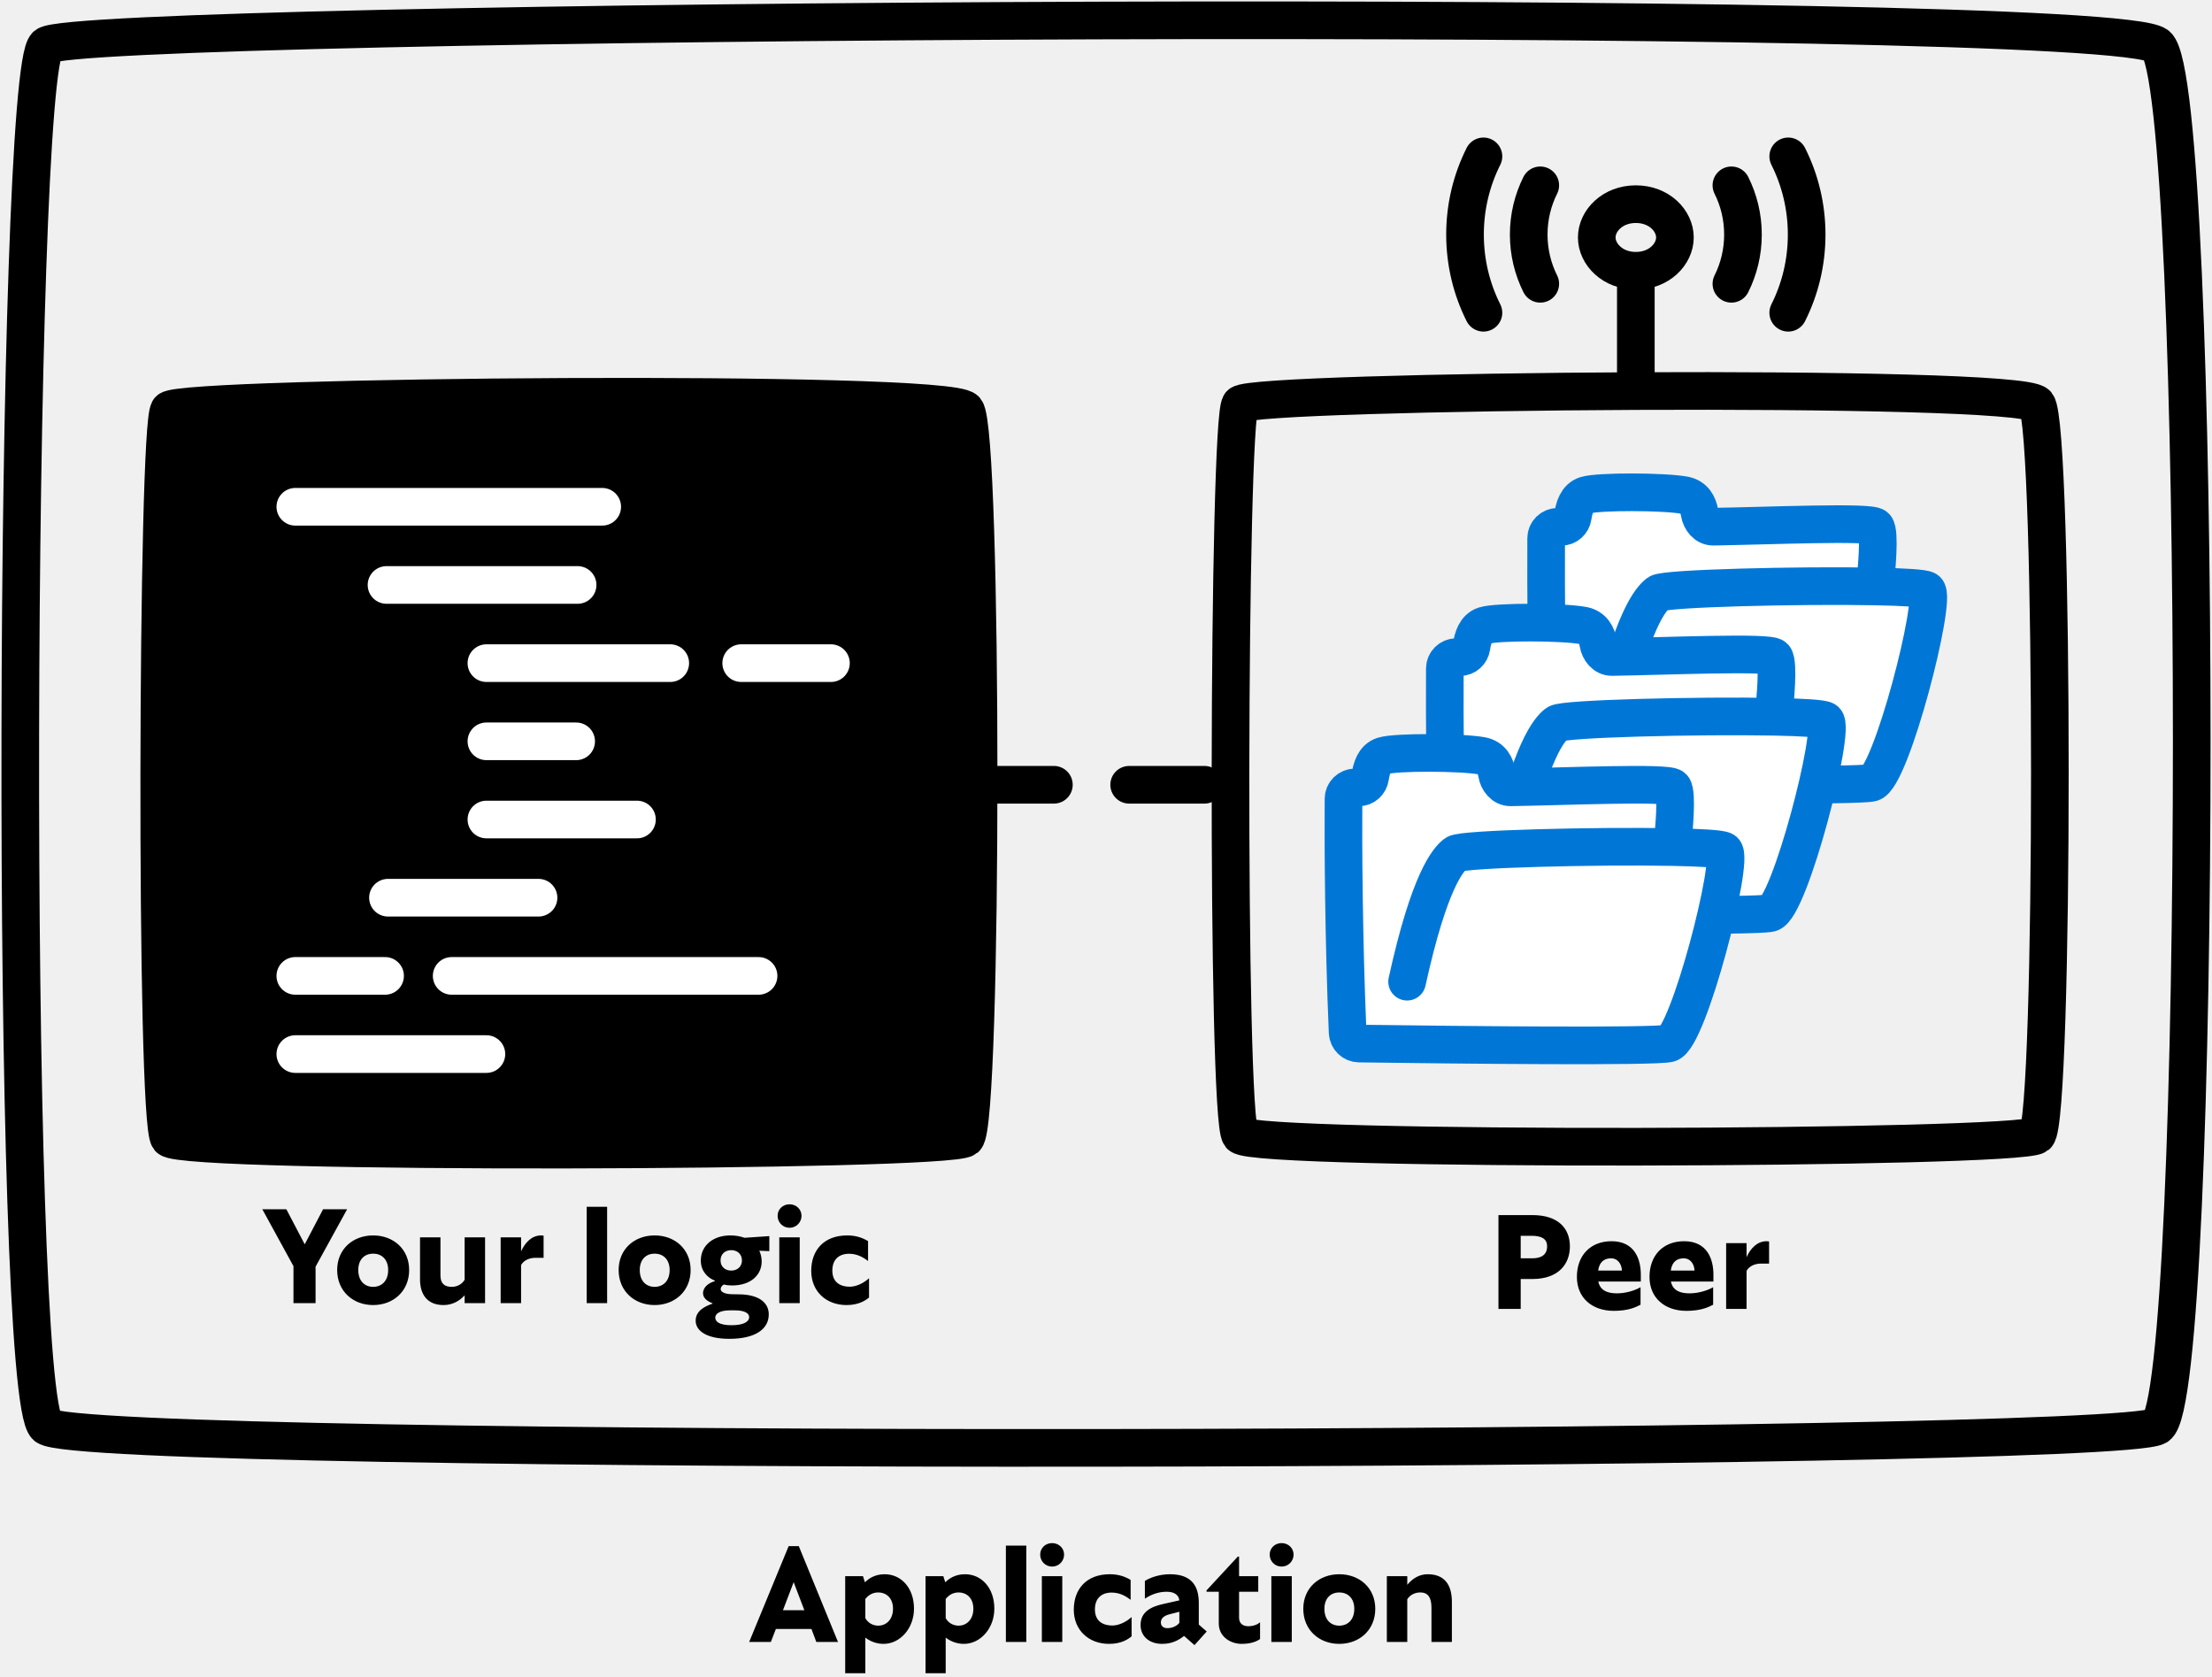
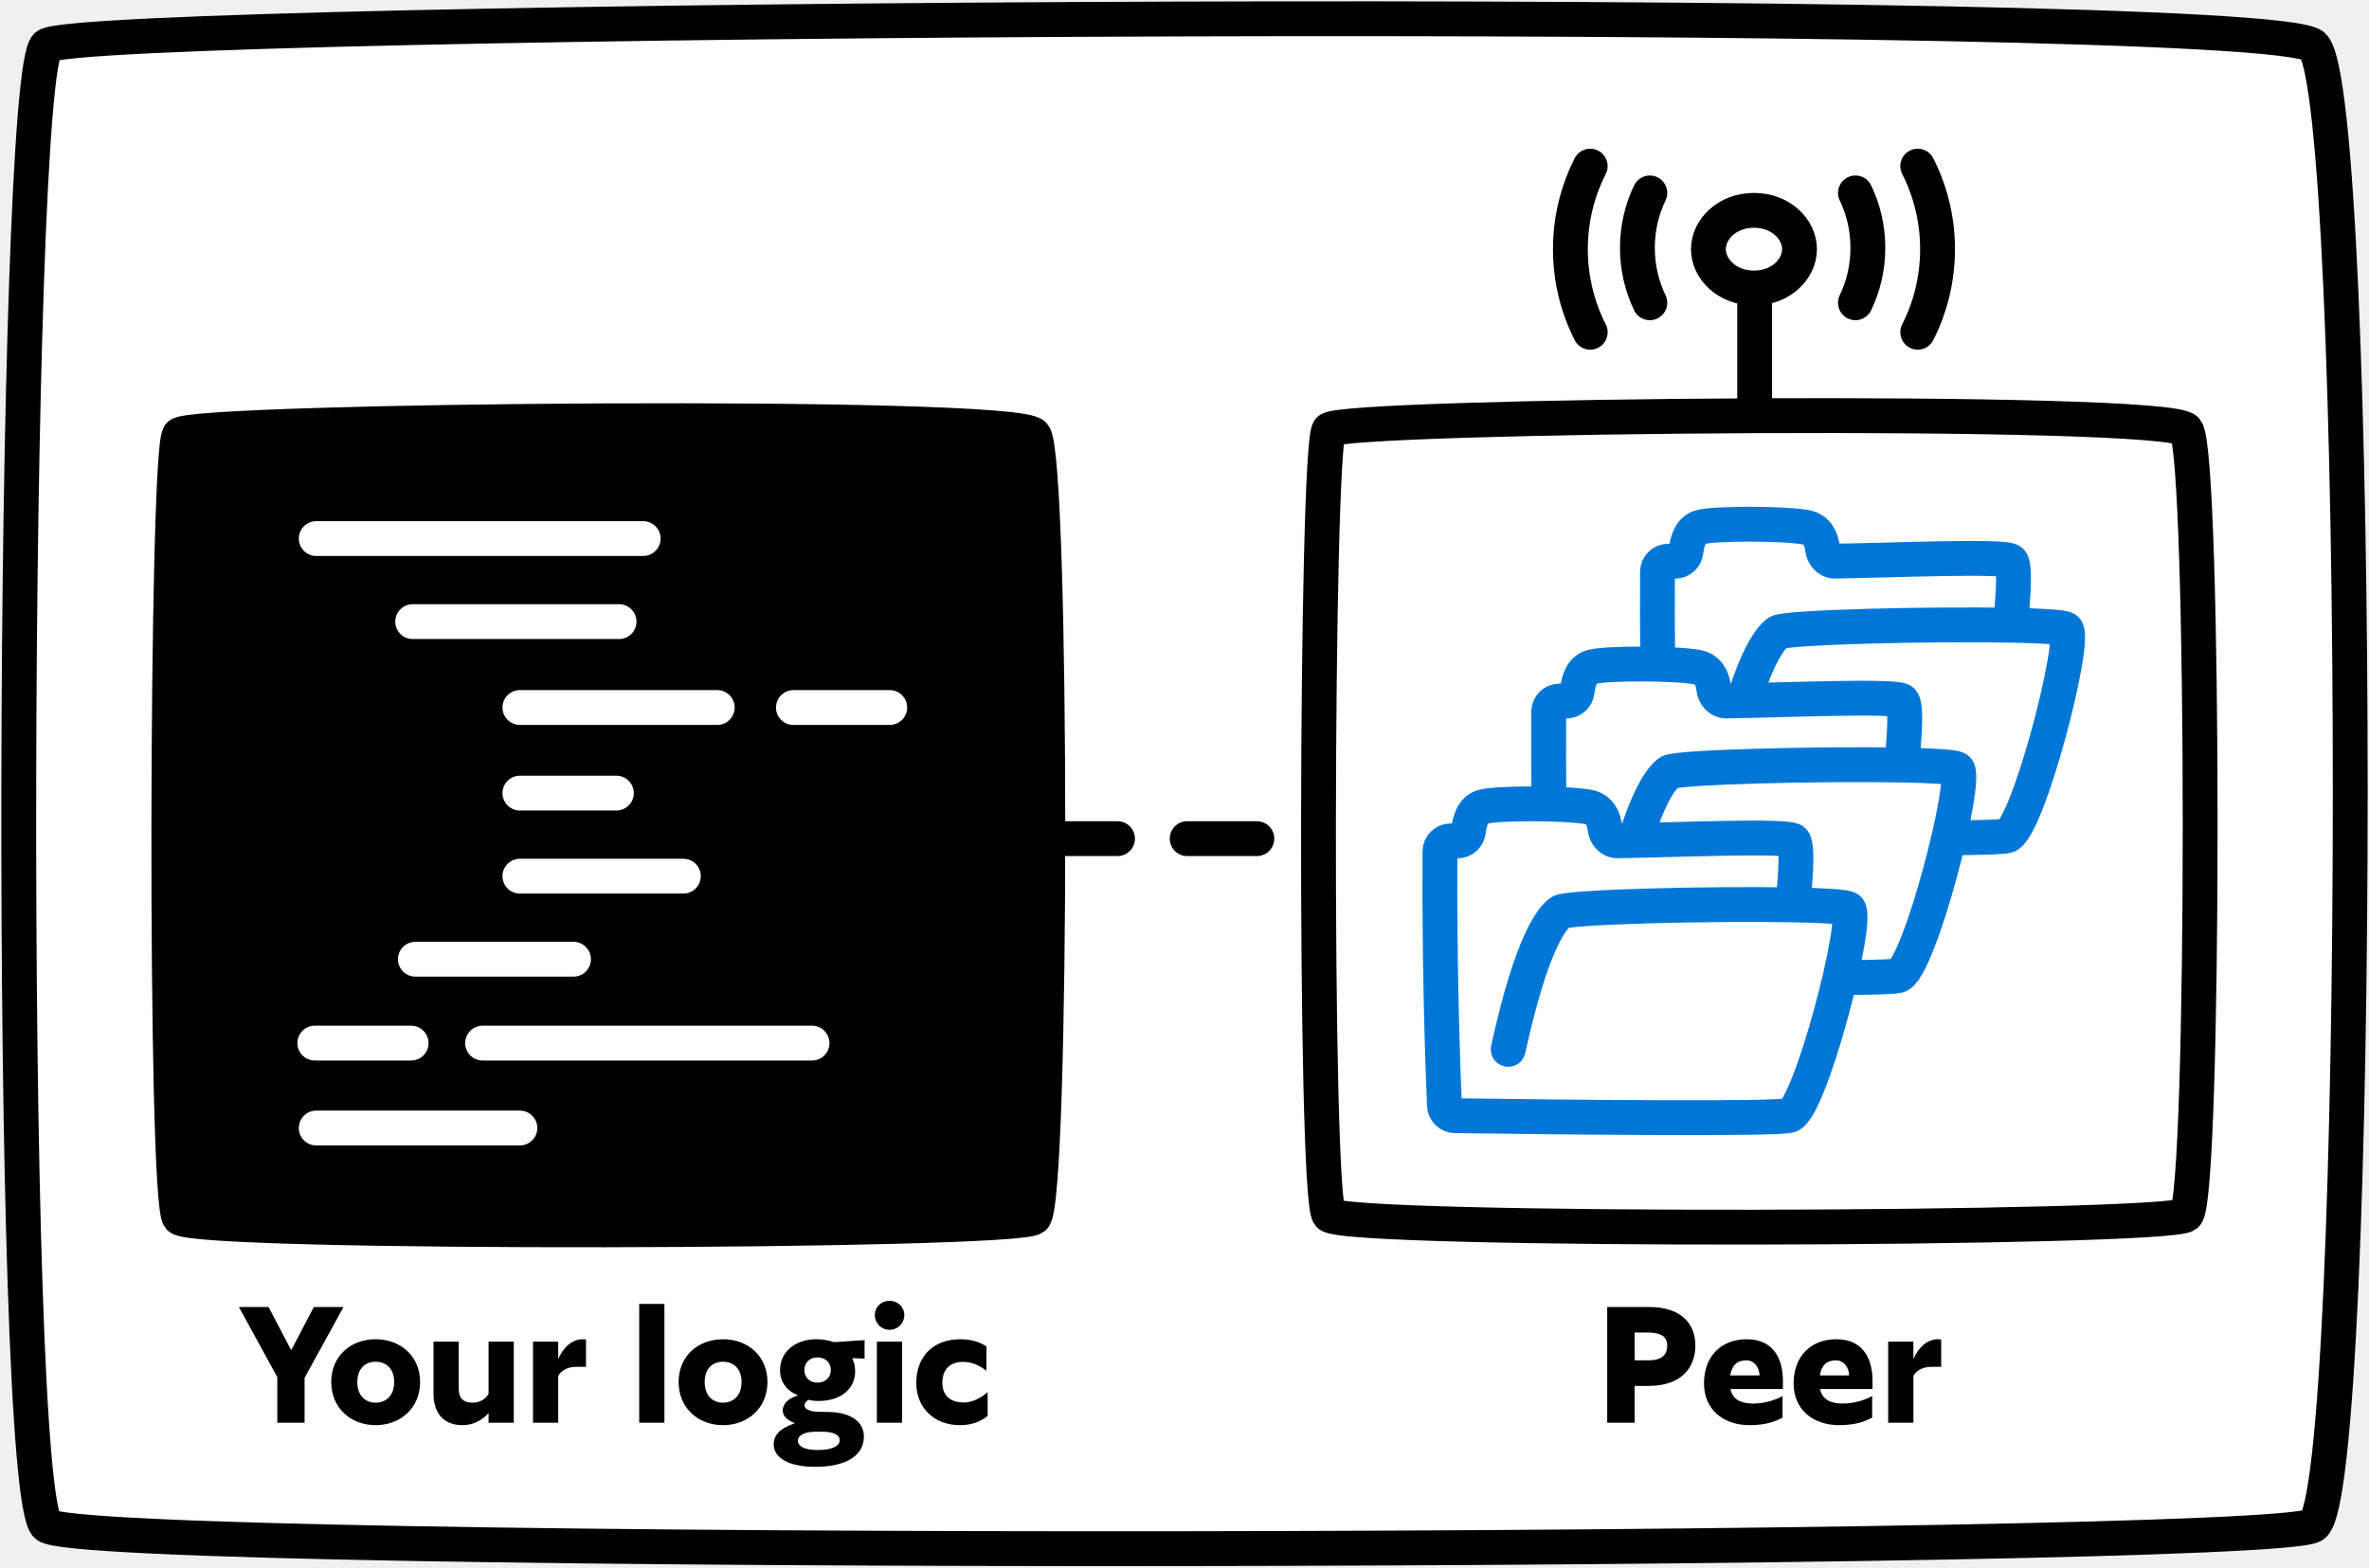
- <svg xmlns="http://www.w3.org/2000/svg" width="764" height="579" viewBox="0 0 764 579" fill="none">
-   <path d="M745.01 15.682C729.023 1.926 27.194 6.511 16.003 15.682C4.812 24.852 3.213 481.839 16.003 492.538C28.793 503.237 729.023 501.708 745.01 492.538C760.997 483.368 760.997 29.437 745.01 15.682Z" stroke="black" stroke-width="13" stroke-linecap="round" stroke-linejoin="round" />
-   <path d="M534.028 185.859C533.918 201.722 534.083 234.311 535.456 266.548C535.547 268.662 537.267 270.335 539.382 270.364C576.239 270.878 641.164 271.517 646.382 270.311C653.132 268.751 669.23 206.363 665.426 203.786C664.425 203.108 657.471 202.702 647.783 202.517V200.283C647.783 200.135 647.791 199.993 647.806 199.846C648.01 197.935 649.448 183.854 647.783 181.922C646.151 180.028 610.466 181.594 591.768 181.88C589.261 181.918 587.417 179.594 587.022 177.119C586.582 174.361 585.176 171.637 581.76 171.004C574.75 169.704 551.941 169.628 547.69 171.004C544.658 171.985 543.691 175.27 543.229 178.394C542.933 180.399 541.289 181.922 539.262 181.922H538.017C535.826 181.922 534.043 183.669 534.028 185.859Z" fill="white" />
-   <path d="M556 249C563.705 213.879 570.257 206.722 572.75 204.85C575.027 203.14 621.483 202.015 647.783 202.517M647.783 202.517C657.471 202.702 664.425 203.108 665.426 203.786C669.23 206.363 653.132 268.751 646.382 270.311C641.164 271.517 576.239 270.878 539.382 270.364C537.267 270.335 535.547 268.662 535.456 266.548C534.083 234.311 533.918 201.722 534.028 185.859C534.043 183.669 535.826 181.922 538.017 181.922H539.262C541.289 181.922 542.933 180.399 543.229 178.394C543.691 175.27 544.658 171.985 547.69 171.004C551.941 169.628 574.75 169.704 581.76 171.004C585.176 171.637 586.582 174.361 587.022 177.119C587.417 179.594 589.261 181.918 591.768 181.88C610.466 181.594 646.151 180.028 647.783 181.922C649.448 183.854 648.01 197.935 647.806 199.846C647.791 199.993 647.783 200.135 647.783 200.283V202.517Z" stroke="#0077D7" stroke-width="13" stroke-linecap="round" stroke-linejoin="round" />
-   <path d="M499.028 230.859C498.918 246.722 499.083 279.311 500.456 311.548C500.547 313.662 502.267 315.335 504.382 315.364C541.239 315.878 606.164 316.517 611.382 315.311C618.132 313.751 634.23 251.363 630.426 248.786C629.425 248.108 622.471 247.702 612.783 247.517V245.283C612.783 245.135 612.791 244.993 612.806 244.846C613.01 242.935 614.448 228.854 612.783 226.922C611.151 225.028 575.466 226.594 556.768 226.88C554.261 226.918 552.417 224.594 552.022 222.119C551.582 219.361 550.176 216.637 546.76 216.004C539.75 214.704 516.941 214.628 512.69 216.004C509.658 216.985 508.691 220.27 508.229 223.394C507.933 225.399 506.289 226.922 504.262 226.922H503.017C500.826 226.922 499.043 228.669 499.028 230.859Z" fill="white" />
-   <path d="M521 294C528.705 258.879 535.257 251.722 537.75 249.85C540.027 248.14 586.483 247.015 612.783 247.517M612.783 247.517C622.471 247.702 629.425 248.108 630.426 248.786C634.23 251.363 618.132 313.751 611.382 315.311C606.164 316.517 541.239 315.878 504.382 315.364C502.267 315.335 500.547 313.662 500.456 311.548C499.083 279.311 498.918 246.722 499.028 230.859C499.043 228.669 500.826 226.922 503.017 226.922H504.262C506.289 226.922 507.933 225.399 508.229 223.394C508.691 220.27 509.658 216.985 512.69 216.004C516.941 214.628 539.75 214.704 546.76 216.004C550.176 216.637 551.582 219.361 552.022 222.119C552.417 224.594 554.261 226.918 556.768 226.88C575.466 226.594 611.151 225.028 612.783 226.922C614.448 228.854 613.01 242.935 612.806 244.846C612.791 244.993 612.783 245.135 612.783 245.283V247.517Z" stroke="#0077D7" stroke-width="13" stroke-linecap="round" stroke-linejoin="round" />
-   <path d="M464.028 275.859C463.918 291.722 464.083 324.311 465.456 356.548C465.547 358.662 467.267 360.335 469.382 360.364C506.239 360.878 571.164 361.517 576.382 360.311C583.132 358.751 599.23 296.363 595.426 293.786C594.425 293.108 587.471 292.702 577.783 292.517V290.283C577.783 290.135 577.791 289.993 577.806 289.846C578.01 287.935 579.448 273.854 577.783 271.922C576.151 270.028 540.466 271.594 521.768 271.88C519.261 271.918 517.417 269.594 517.022 267.119C516.582 264.361 515.176 261.637 511.76 261.004C504.75 259.704 481.941 259.628 477.69 261.004C474.658 261.985 473.691 265.27 473.229 268.394C472.933 270.399 471.289 271.922 469.262 271.922H468.017C465.826 271.922 464.043 273.669 464.028 275.859Z" fill="white" />
-   <path d="M486 339C493.705 303.879 500.257 296.722 502.75 294.85C505.027 293.14 551.483 292.015 577.783 292.517M577.783 292.517C587.471 292.702 594.425 293.108 595.426 293.786C599.23 296.363 583.132 358.751 576.382 360.311C571.164 361.517 506.239 360.878 469.382 360.364C467.267 360.335 465.547 358.662 465.456 356.548C464.083 324.311 463.918 291.722 464.028 275.859C464.043 273.669 465.826 271.922 468.017 271.922H469.262C471.289 271.922 472.933 270.399 473.229 268.394C473.691 265.27 474.658 261.985 477.69 261.004C481.941 259.628 504.75 259.704 511.76 261.004C515.176 261.637 516.582 264.361 517.022 267.119C517.417 269.594 519.261 271.918 521.768 271.88C540.466 271.594 576.151 270.028 577.783 271.922C579.448 273.854 578.01 287.935 577.806 289.846C577.791 289.993 577.783 290.135 577.783 290.283V292.517Z" stroke="#0077D7" stroke-width="13" stroke-linecap="round" stroke-linejoin="round" />
-   <path d="M565 135.046C497.599 135.353 430.506 137.172 428.397 139.596C424.174 144.451 423.571 386.386 428.397 392.05C433.223 397.714 697.443 396.904 703.476 392.05C709.508 387.195 709.508 146.878 703.476 139.596C700.456 135.95 632.573 134.738 565 135.046ZM565 135.046V97" stroke="black" stroke-width="13" stroke-linecap="round" stroke-linejoin="round" />
-   <path d="M528.928 426.752C532.432 426.752 534.352 427.76 534.352 430.4C534.352 433.184 532.48 434.528 529.264 434.528H525.232V426.752H528.928ZM529.216 441.68C538.432 441.68 542.224 436.4 542.224 430.4C542.224 424.4 538.432 419.6 529.216 419.6H517.552V452H525.232V441.68H529.216ZM556.496 434.528C558.704 434.528 560.096 436.448 560.192 438.752H551.984C552.416 435.872 553.952 434.528 556.496 434.528ZM557.408 452.672C562.256 452.672 564.896 451.472 566.624 450.56V444.512C564.704 445.616 561.632 446.624 558.464 446.624C555.344 446.624 552.704 445.76 552.032 442.544H566.72V440.144C566.72 434.912 564.656 428.624 556.592 428.624C549.392 428.624 544.64 433.472 544.64 440.96C544.64 448.208 549.92 452.672 557.408 452.672ZM581.574 434.528C583.782 434.528 585.174 436.448 585.27 438.752H577.062C577.494 435.872 579.03 434.528 581.574 434.528ZM582.486 452.672C587.334 452.672 589.974 451.472 591.702 450.56V444.512C589.782 445.616 586.71 446.624 583.542 446.624C580.422 446.624 577.782 445.76 577.11 442.544H591.798V440.144C591.798 434.912 589.734 428.624 581.67 428.624C574.47 428.624 569.718 433.472 569.718 440.96C569.718 448.208 574.998 452.672 582.486 452.672ZM611.02 428.72C610.876 428.672 610.444 428.624 610.156 428.624C606.844 428.624 604.54 431.216 603.244 434.144V429.296H596.188V452H603.244V438.848C604.204 437.168 606.172 436.352 608.236 436.352H611.02V428.72Z" fill="black" />
-   <path d="M578.5 82C578.5 87.724 573.117 93.5 565 93.5C556.883 93.5 551.5 87.724 551.5 82C551.5 76.276 556.883 70.5 565 70.5C573.117 70.5 578.5 76.276 578.5 82Z" stroke="black" stroke-width="13" />
-   <path d="M531.994 64C529.44 69.105 528 74.882 528 81C528 87.118 529.44 92.895 531.994 98M598.006 98C600.56 92.895 602 87.118 602 81C602 74.882 600.56 69.105 598.006 64" stroke="black" stroke-width="13" stroke-linecap="round" />
-   <path d="M512.368 54C508.296 62.108 506 71.283 506 81C506 90.717 508.296 99.892 512.368 108M617.632 108C621.704 99.892 624 90.717 624 81C624 71.283 621.704 62.108 617.632 54" stroke="black" stroke-width="13" stroke-linecap="round" />
-   <path d="M289.432 567L275.896 533.928H272.392L258.76 567H266.248L267.976 562.536H280.264L281.944 567H289.432ZM277.816 556.056H270.424L274.12 546.36L277.816 556.056ZM303.394 561.384C301.426 561.384 299.794 560.424 298.882 558.792V552.168C300.034 550.728 301.474 549.912 303.394 549.912C305.842 549.912 308.434 551.592 308.434 555.528C308.434 559.512 305.842 561.384 303.394 561.384ZM305.17 567.672C310.882 567.672 315.682 562.296 315.682 555.528C315.682 548.28 311.218 543.624 305.554 543.624C302.242 543.624 300.082 545.064 298.738 546.408L298.066 544.296H291.922V577.8H298.882V565.512C300.754 566.952 302.962 567.672 305.17 567.672ZM331.144 561.384C329.176 561.384 327.544 560.424 326.632 558.792V552.168C327.784 550.728 329.224 549.912 331.144 549.912C333.592 549.912 336.184 551.592 336.184 555.528C336.184 559.512 333.592 561.384 331.144 561.384ZM332.92 567.672C338.632 567.672 343.432 562.296 343.432 555.528C343.432 548.28 338.968 543.624 333.304 543.624C329.992 543.624 327.832 545.064 326.488 546.408L325.816 544.296H319.672V577.8H326.632V565.512C328.504 566.952 330.712 567.672 332.92 567.672ZM347.422 533.736V567H354.478V533.736H347.422ZM359.844 544.296V567H366.9V544.296H359.844ZM363.396 532.872C361.044 532.872 359.268 534.6 359.268 536.856C359.268 539.112 361.044 540.984 363.396 540.984C365.7 540.984 367.524 539.112 367.524 536.856C367.524 534.6 365.7 532.872 363.396 532.872ZM383.066 567.672C387.29 567.672 389.594 566.088 390.842 565.08V558.408C389.162 559.944 386.618 561.336 384.17 561.336C381.386 561.336 378.17 560.184 378.17 555.768C378.17 551.928 380.474 549.96 383.93 549.96C386.234 549.96 388.25 550.728 390.506 552.456V545.592C388.538 544.392 386.234 543.624 383.306 543.624C375.242 543.624 370.874 548.76 370.874 555.864C370.874 562.92 376.01 567.672 383.066 567.672ZM412.563 568.104L416.787 563.4L414.051 561V553.512C414.051 547.752 411.603 543.624 404.115 543.624C400.419 543.624 397.299 544.776 395.427 545.928V552.072C397.587 550.632 400.083 549.672 402.963 549.672C405.891 549.672 407.139 551.016 407.331 552.648L401.571 553.944C397.731 554.808 393.939 556.536 393.939 561.144C393.939 565.128 397.011 567.672 401.427 567.672C404.547 567.672 406.899 566.568 408.963 564.936L412.563 568.104ZM400.947 560.28C400.947 558.84 402.051 557.928 403.971 557.448L407.331 556.584V560.424C406.563 561.384 405.075 562.248 403.203 562.248C401.907 562.248 400.947 561.576 400.947 560.28ZM428.873 567.672C431.993 567.672 434.057 566.856 435.209 565.992V560.232C434.297 561 432.905 561.576 431.129 561.576C429.689 561.576 427.961 560.952 427.961 558.648V549.672H434.585V544.296H427.961V537.528H427.529L416.729 549.192V549.672H420.953V560.616C420.953 565.32 425.129 567.672 428.873 567.672ZM439.11 544.296V567H446.166V544.296H439.11ZM442.662 532.872C440.31 532.872 438.534 534.6 438.534 536.856C438.534 539.112 440.31 540.984 442.662 540.984C444.966 540.984 446.79 539.112 446.79 536.856C446.79 534.6 444.966 532.872 442.662 532.872ZM462.572 567.672C469.532 567.672 475.004 562.872 475.004 555.576C475.004 548.328 469.532 543.624 462.572 543.624C455.612 543.624 450.14 548.328 450.14 555.576C450.14 562.872 455.612 567.672 462.572 567.672ZM457.436 555.576C457.436 551.784 459.74 549.912 462.572 549.912C465.404 549.912 467.756 551.784 467.756 555.576C467.756 559.464 465.404 561.384 462.572 561.384C459.74 561.384 457.436 559.464 457.436 555.576ZM494.409 555.144V567H501.465V553.176C501.465 547.032 498.729 543.624 493.113 543.624C490.233 543.624 487.881 545.064 486.057 547.272V544.296H479.001V567H486.057V552.264C487.017 550.728 488.745 549.912 490.569 549.912C493.209 549.912 494.409 551.688 494.409 555.144Z" fill="black" />
-   <path d="M333.476 141.579C327.443 134.324 62.62 136.742 58.397 141.579C54.174 146.415 53.571 387.422 58.397 393.065C63.223 398.707 327.443 397.901 333.476 393.065C339.508 388.228 339.508 148.833 333.476 141.579Z" fill="black" stroke="black" stroke-width="13" stroke-linecap="round" stroke-linejoin="round" />
-   <path d="M119.888 417.6H111.584L105.248 429.696L98.912 417.6H90.608L101.36 437.232V450H108.992V437.424L119.888 417.6ZM128.884 450.672C135.844 450.672 141.316 445.872 141.316 438.576C141.316 431.328 135.844 426.624 128.884 426.624C121.924 426.624 116.452 431.328 116.452 438.576C116.452 445.872 121.924 450.672 128.884 450.672ZM123.748 438.576C123.748 434.784 126.052 432.912 128.884 432.912C131.716 432.912 134.068 434.784 134.068 438.576C134.068 442.464 131.716 444.384 128.884 444.384C126.052 444.384 123.748 442.464 123.748 438.576ZM167.537 450V427.296H160.481V441.936C159.521 443.568 157.793 444.384 156.017 444.384C153.377 444.384 152.129 443.088 152.129 440.448V427.296H145.073V441.84C145.073 447.024 147.617 450.672 153.185 450.672C156.305 450.672 158.705 449.232 160.481 447.312V450H167.537ZM187.754 426.72C187.61 426.672 187.178 426.624 186.89 426.624C183.578 426.624 181.274 429.216 179.978 432.144V427.296H172.922V450H179.978V436.848C180.938 435.168 182.906 434.352 184.97 434.352H187.754V426.72ZM202.641 416.736V450H209.697V416.736H202.641ZM226.103 450.672C233.063 450.672 238.535 445.872 238.535 438.576C238.535 431.328 233.063 426.624 226.103 426.624C219.143 426.624 213.671 431.328 213.671 438.576C213.671 445.872 219.143 450.672 226.103 450.672ZM220.967 438.576C220.967 434.784 223.271 432.912 226.103 432.912C228.935 432.912 231.287 434.784 231.287 438.576C231.287 442.464 228.935 444.384 226.103 444.384C223.271 444.384 220.967 442.464 220.967 438.576ZM252.564 438.768C250.5 438.768 248.868 437.472 248.868 435.264C248.868 433.008 250.5 431.712 252.564 431.712C254.58 431.712 256.26 433.008 256.26 435.264C256.26 437.472 254.58 438.768 252.564 438.768ZM252.66 457.632C248.532 457.632 247.044 456.432 247.044 454.992C247.044 453.696 248.58 452.496 252.132 452.496H253.764C257.412 452.496 258.756 453.6 258.756 454.848C258.756 456.384 256.884 457.632 252.66 457.632ZM242.052 435.312C242.052 439.056 244.548 441.36 246.9 442.224V442.416C244.884 442.992 242.82 444.384 242.82 446.592C242.82 448.224 244.26 449.376 246.084 450.048V450.192C243.876 450.96 240.276 452.448 240.276 456.048C240.276 459.696 244.26 462.336 251.892 462.336C260.868 462.336 265.524 458.976 265.524 453.888C265.524 449.904 262.212 447.12 255.588 446.976L252.756 446.928C250.404 446.88 248.916 446.16 248.916 445.2C248.916 444.576 249.252 444 250.02 443.568C250.884 443.808 251.844 443.904 252.804 443.904C259.428 443.904 263.076 440.208 263.076 435.6C263.076 434.304 262.788 433.056 262.26 431.904L265.716 432.048V426.864L257.124 427.44C255.684 426.912 254.052 426.624 252.228 426.624C246.42 426.624 242.052 430.032 242.052 435.312ZM269.157 427.296V450H276.213V427.296H269.157ZM272.709 415.872C270.357 415.872 268.581 417.6 268.581 419.856C268.581 422.112 270.357 423.984 272.709 423.984C275.013 423.984 276.837 422.112 276.837 419.856C276.837 417.6 275.013 415.872 272.709 415.872ZM292.379 450.672C296.603 450.672 298.907 449.088 300.155 448.08V441.408C298.475 442.944 295.931 444.336 293.483 444.336C290.699 444.336 287.483 443.184 287.483 438.768C287.483 434.928 289.787 432.96 293.243 432.96C295.547 432.96 297.563 433.728 299.819 435.456V428.592C297.851 427.392 295.547 426.624 292.619 426.624C284.555 426.624 280.187 431.76 280.187 438.864C280.187 445.92 285.323 450.672 292.379 450.672Z" fill="black" />
-   <path d="M102 175C132.667 175 196.8 175 208 175" stroke="white" stroke-width="13" stroke-linecap="round" stroke-linejoin="round" />
-   <path d="M133.5 202H199.5" stroke="white" stroke-width="13" stroke-linecap="round" stroke-linejoin="round" />
-   <path d="M102 364H168" stroke="white" stroke-width="13" stroke-linecap="round" stroke-linejoin="round" />
-   <path d="M168 229H231.5" stroke="white" stroke-width="13" stroke-linecap="round" stroke-linejoin="round" />
-   <path d="M256 229H287" stroke="white" stroke-width="13" stroke-linecap="round" stroke-linejoin="round" />
-   <path d="M156 337C186.667 337 250.8 337 262 337" stroke="white" stroke-width="13" stroke-linecap="round" stroke-linejoin="round" />
-   <path d="M102 337H133" stroke="white" stroke-width="13" stroke-linecap="round" stroke-linejoin="round" />
-   <path d="M168 256H199" stroke="white" stroke-width="13" stroke-linecap="round" stroke-linejoin="round" />
-   <path d="M168 283H220" stroke="white" stroke-width="13" stroke-linecap="round" stroke-linejoin="round" />
-   <path d="M134 310H186" stroke="white" stroke-width="13" stroke-linecap="round" stroke-linejoin="round" />
-   <path d="M338 271H425" stroke="black" stroke-width="13" stroke-linecap="round" stroke-linejoin="round" stroke-dasharray="26 26" />
+ <svg xmlns="http://www.w3.org/2000/svg" height="123" viewBox="0 0 884 585" fill="none">
+   <path d="M863.091 17.055C844.547 1.123 30.425 6.434 17.443 17.055C4.462 27.676 2.607 556.966 17.443 569.357C32.279 581.749 844.546 579.979 863.091 569.357C881.636 558.736 881.636 32.987 863.091 17.055Z" fill="white" stroke="black" stroke-width="13" stroke-linecap="round" stroke-linejoin="round" />
+   <path d="M618.503 213.395C618.365 231.645 618.545 270.19 620.181 308.203C620.272 310.317 621.992 311.99 624.107 312.019C666.742 312.616 742.72 313.371 748.8 311.966C756.628 310.157 775.298 237.803 770.886 234.814C769.724 234.027 761.661 233.557 750.425 233.343V230.716C750.425 230.568 750.433 230.423 750.448 230.276C750.672 228.182 752.365 211.709 750.425 209.458C748.509 207.235 706.143 209.122 684.686 209.42C682.179 209.455 680.324 207.144 680.059 204.651C679.692 201.208 678.133 197.589 673.855 196.795C665.725 195.288 639.272 195.2 634.342 196.795C630.643 197.993 629.595 202.146 629.09 205.928C628.822 207.937 627.163 209.458 625.136 209.458H622.493C620.302 209.458 618.519 211.205 618.503 213.395Z" fill="white" />
+   <path d="M643.98 287.251C652.916 246.519 660.515 238.219 663.405 236.048C666.046 234.066 719.924 232.761 750.425 233.343M750.425 233.343C761.661 233.557 769.724 234.027 770.886 234.814C775.298 237.803 756.628 310.157 748.8 311.966C742.72 313.371 666.742 312.616 624.107 312.019C621.992 311.99 620.272 310.317 620.181 308.203C618.545 270.19 618.365 231.645 618.503 213.395C618.519 211.205 620.302 209.458 622.493 209.458H625.136C627.163 209.458 628.822 207.937 629.09 205.928C629.595 202.146 630.643 197.993 634.342 196.795C639.272 195.2 665.725 195.288 673.855 196.795C678.133 197.589 679.692 201.208 680.059 204.651C680.324 207.144 682.179 209.455 684.686 209.42C706.143 209.122 748.509 207.235 750.425 209.458C752.365 211.709 750.672 228.182 750.448 230.276C750.433 230.423 750.425 230.568 750.425 230.716V233.343Z" stroke="#0077D7" stroke-width="13" stroke-linecap="round" stroke-linejoin="round" />
+   <path d="M577.912 265.584C577.775 283.833 577.954 322.378 579.59 360.392C579.681 362.505 581.401 364.178 583.517 364.208C626.151 364.805 702.129 365.559 708.209 364.154C716.038 362.345 734.707 289.992 730.295 287.003C729.134 286.216 721.07 285.746 709.834 285.531V282.904C709.834 282.757 709.842 282.611 709.857 282.464C710.081 280.37 711.774 263.897 709.834 261.646C707.918 259.424 665.552 261.31 644.095 261.608C641.588 261.643 639.733 259.332 639.468 256.839C639.102 253.397 637.542 249.777 633.264 248.984C625.134 247.476 598.682 247.388 593.752 248.984C590.053 250.181 589.004 254.334 588.499 258.117C588.231 260.125 586.572 261.646 584.546 261.646H581.902C579.712 261.646 577.929 263.393 577.912 265.584Z" fill="white" />
+   <path d="M603.389 339.439C612.325 298.708 619.924 290.408 622.815 288.237C625.455 286.254 679.333 284.949 709.834 285.531M709.834 285.531C721.07 285.746 729.134 286.216 730.295 287.003C734.707 289.992 716.038 362.345 708.209 364.154C702.129 365.559 626.151 364.805 583.517 364.208C581.401 364.178 579.681 362.505 579.59 360.392C577.954 322.378 577.775 283.833 577.912 265.584C577.929 263.393 579.712 261.646 581.902 261.646H584.546C586.572 261.646 588.231 260.125 588.499 258.117C589.004 254.334 590.053 250.181 593.752 248.984C598.682 247.388 625.134 247.476 633.264 248.984C637.542 249.777 639.102 253.397 639.468 256.839C639.733 259.332 641.588 261.643 644.095 261.608C665.552 261.31 707.918 259.424 709.834 261.646C711.774 263.897 710.081 280.37 709.857 282.464C709.842 282.611 709.834 282.757 709.834 282.904V285.531Z" stroke="#0077D7" stroke-width="13" stroke-linecap="round" stroke-linejoin="round" />
+   <path d="M537.321 317.772C537.184 336.022 537.364 374.566 538.999 412.58C539.09 414.694 540.81 416.367 542.926 416.396C585.561 416.993 661.538 417.748 667.618 416.343C675.447 414.534 694.116 342.18 689.704 339.191C688.543 338.404 680.479 337.934 669.243 337.719V335.093C669.243 334.945 669.251 334.799 669.267 334.652C669.491 332.559 671.183 316.086 669.243 313.835C667.327 311.612 624.961 313.499 603.504 313.797C600.998 313.831 599.143 311.52 598.877 309.028C598.511 305.585 596.951 301.965 592.673 301.172C584.543 299.664 558.091 299.576 553.161 301.172C549.462 302.369 548.413 306.523 547.909 310.305C547.64 312.314 545.981 313.835 543.955 313.835H541.311C539.121 313.835 537.338 315.582 537.321 317.772Z" fill="white" />
+   <path d="M562.798 391.627C571.734 350.896 579.333 342.596 582.224 340.425C584.864 338.442 638.742 337.138 669.243 337.719M669.243 337.719C680.479 337.934 688.543 338.404 689.704 339.191C694.116 342.18 675.447 414.534 667.618 416.343C661.538 417.748 585.561 416.993 542.926 416.396C540.81 416.367 539.09 414.694 538.999 412.58C537.364 374.566 537.184 336.022 537.321 317.772C537.338 315.582 539.121 313.835 541.311 313.835H543.955C545.981 313.835 547.64 312.314 547.909 310.305C548.413 306.523 549.462 302.369 553.161 301.172C558.091 299.576 584.543 299.664 592.673 301.172C596.951 301.965 598.511 305.585 598.877 309.028C599.143 311.52 600.998 313.831 603.504 313.797C624.961 313.499 667.327 311.612 669.243 313.835C671.183 316.086 669.491 332.559 669.267 334.652C669.251 334.799 669.243 334.945 669.243 335.093V337.719Z" stroke="#0077D7" stroke-width="13" stroke-linecap="round" stroke-linejoin="round" />
+   <path d="M654.756 155.153C576.399 155.51 498.401 157.621 495.949 160.434C491.04 166.069 490.339 446.842 495.949 453.415C501.56 459.989 808.727 459.05 815.74 453.415C822.753 447.781 822.753 168.886 815.74 160.434C812.229 156.203 733.313 154.796 654.756 155.153ZM654.756 155.153V111" stroke="black" stroke-width="13" stroke-linecap="round" stroke-linejoin="round" />
+   <path d="M614.904 497.336C619.576 497.336 622.136 498.68 622.136 502.2C622.136 505.912 619.64 507.704 615.352 507.704H609.976V497.336H614.904ZM615.288 517.24C627.576 517.24 632.632 510.2 632.632 502.2C632.632 494.2 627.576 487.8 615.288 487.8H599.736V531H609.976V517.24H615.288ZM651.661 507.704C654.605 507.704 656.461 510.264 656.589 513.336H645.645C646.221 509.496 648.269 507.704 651.661 507.704ZM652.877 531.896C659.341 531.896 662.861 530.296 665.165 529.08V521.016C662.605 522.488 658.509 523.832 654.285 523.832C650.125 523.832 646.605 522.68 645.709 518.392H665.293V515.192C665.293 508.216 662.541 499.832 651.789 499.832C642.189 499.832 635.853 506.296 635.853 516.28C635.853 525.944 642.893 531.896 652.877 531.896ZM685.099 507.704C688.043 507.704 689.899 510.264 690.027 513.336H679.083C679.659 509.496 681.707 507.704 685.099 507.704ZM686.315 531.896C692.779 531.896 696.299 530.296 698.603 529.08V521.016C696.043 522.488 691.947 523.832 687.723 523.832C683.562 523.832 680.043 522.68 679.147 518.392H698.731V515.192C698.731 508.216 695.979 499.832 685.227 499.832C675.627 499.832 669.291 506.296 669.291 516.28C669.291 525.944 676.331 531.896 686.315 531.896ZM724.36 499.96C724.168 499.896 723.592 499.832 723.208 499.832C718.792 499.832 715.72 503.288 713.992 507.192V500.728H704.584V531H713.992V513.464C715.272 511.224 717.896 510.136 720.648 510.136H724.36V499.96Z" fill="black" />
+   <path d="M671.5 93C671.5 100.34 664.596 107.5 654.5 107.5C644.404 107.5 637.5 100.34 637.5 93C637.5 85.66 644.404 78.5 654.5 78.5C664.596 78.5 671.5 85.66 671.5 93Z" stroke="black" stroke-width="13" />
+   <path d="M615.641 72C612.673 78.156 611 85.122 611 92.5C611 99.878 612.673 106.844 615.641 113M692.359 113C695.327 106.844 697 99.878 697 92.5C697 85.122 695.327 78.156 692.359 72" stroke="black" stroke-width="13" stroke-linecap="round" />
+   <path d="M593.394 62C588.665 71.309 586 81.843 586 93C586 104.157 588.665 114.691 593.394 124M715.606 124C720.335 114.691 723 104.157 723 93C723 81.843 720.335 71.309 715.606 62" stroke="black" stroke-width="13" stroke-linecap="round" />
+   <path d="M385.756 162.318C378.765 153.892 71.831 156.701 66.937 162.318C62.043 167.936 61.344 447.875 66.937 454.429C72.531 460.983 378.765 460.047 385.756 454.429C392.748 448.812 392.748 170.744 385.756 162.318Z" fill="black" stroke="black" stroke-width="13" stroke-linecap="round" stroke-linejoin="round" />
+   <path d="M128.184 487.8H117.112L108.664 503.928L100.216 487.8H89.144L103.48 513.976V531H113.656V514.232L128.184 487.8ZM140.179 531.896C149.459 531.896 156.755 525.496 156.755 515.768C156.755 506.104 149.459 499.832 140.179 499.832C130.899 499.832 123.603 506.104 123.603 515.768C123.603 525.496 130.899 531.896 140.179 531.896ZM133.331 515.768C133.331 510.712 136.403 508.216 140.179 508.216C143.955 508.216 147.091 510.712 147.091 515.768C147.091 520.952 143.955 523.512 140.179 523.512C136.403 523.512 133.331 520.952 133.331 515.768ZM191.716 531V500.728H182.308V520.248C181.028 522.424 178.724 523.512 176.356 523.512C172.836 523.512 171.172 521.784 171.172 518.264V500.728H161.764V520.12C161.764 527.032 165.156 531.896 172.58 531.896C176.74 531.896 179.94 529.976 182.308 527.416V531H191.716ZM218.673 499.96C218.481 499.896 217.905 499.832 217.521 499.832C213.105 499.832 210.033 503.288 208.305 507.192V500.728H198.897V531H208.305V513.464C209.585 511.224 212.208 510.136 214.961 510.136H218.673V499.96ZM238.522 486.648V531H247.93V486.648H238.522ZM269.804 531.896C279.084 531.896 286.38 525.496 286.38 515.768C286.38 506.104 279.084 499.832 269.804 499.832C260.524 499.832 253.228 506.104 253.228 515.768C253.228 525.496 260.524 531.896 269.804 531.896ZM262.956 515.768C262.956 510.712 266.028 508.216 269.804 508.216C273.58 508.216 276.716 510.712 276.716 515.768C276.716 520.952 273.58 523.512 269.804 523.512C266.028 523.512 262.956 520.952 262.956 515.768ZM305.085 516.024C302.333 516.024 300.157 514.296 300.157 511.352C300.157 508.344 302.333 506.616 305.085 506.616C307.773 506.616 310.013 508.344 310.013 511.352C310.013 514.296 307.773 516.024 305.085 516.024ZM305.213 541.176C299.709 541.176 297.725 539.576 297.725 537.656C297.725 535.928 299.773 534.328 304.509 534.328H306.685C311.549 534.328 313.341 535.8 313.341 537.464C313.341 539.512 310.845 541.176 305.213 541.176ZM291.069 511.416C291.069 516.408 294.397 519.48 297.533 520.632V520.888C294.845 521.656 292.093 523.512 292.093 526.456C292.093 528.632 294.013 530.168 296.445 531.064V531.256C293.501 532.28 288.701 534.264 288.701 539.064C288.701 543.928 294.013 547.448 304.189 547.448C316.157 547.448 322.365 542.968 322.365 536.184C322.365 530.872 317.949 527.16 309.117 526.968L305.341 526.904C302.205 526.84 300.221 525.88 300.221 524.6C300.221 523.768 300.669 523 301.693 522.424C302.845 522.744 304.125 522.872 305.405 522.872C314.237 522.872 319.101 517.944 319.101 511.8C319.101 510.072 318.717 508.408 318.013 506.872L322.621 507.064V500.152L311.165 500.92C309.245 500.216 307.069 499.832 304.637 499.832C296.893 499.832 291.069 504.376 291.069 511.416ZM327.209 500.728V531H336.617V500.728H327.209ZM331.945 485.496C328.809 485.496 326.441 487.8 326.441 490.808C326.441 493.816 328.809 496.312 331.945 496.312C335.017 496.312 337.449 493.816 337.449 490.808C337.449 487.8 335.017 485.496 331.945 485.496ZM358.172 531.896C363.804 531.896 366.876 529.784 368.54 528.44V519.544C366.3 521.592 362.908 523.448 359.644 523.448C355.932 523.448 351.644 521.912 351.644 516.024C351.644 510.904 354.716 508.28 359.324 508.28C362.396 508.28 365.084 509.304 368.092 511.608V502.456C365.468 500.856 362.396 499.832 358.492 499.832C347.74 499.832 341.916 506.68 341.916 516.152C341.916 525.56 348.764 531.896 358.172 531.896Z" fill="black" />
+   <path d="M118 201C153.296 201 227.109 201 240 201" stroke="white" stroke-width="13" stroke-linecap="round" stroke-linejoin="round" />
+   <path d="M154 232H231" stroke="white" stroke-width="13" stroke-linecap="round" stroke-linejoin="round" />
+   <path d="M118 421H194" stroke="white" stroke-width="13" stroke-linecap="round" stroke-linejoin="round" />
+   <path d="M194.001 264.056H267.645" stroke="white" stroke-width="13" stroke-linecap="round" stroke-linejoin="round" />
+   <path d="M296.059 264.056H332.011" stroke="white" stroke-width="13" stroke-linecap="round" stroke-linejoin="round" />
+   <path d="M180.084 389.308C215.65 389.308 290.028 389.308 303.017 389.308" stroke="white" stroke-width="13" stroke-linecap="round" stroke-linejoin="round" />
+   <path d="M117.459 389.308H153.411" stroke="white" stroke-width="13" stroke-linecap="round" stroke-linejoin="round" />
+   <path d="M194 296H230" stroke="white" stroke-width="13" stroke-linecap="round" stroke-linejoin="round" />
+   <path d="M194 327H255" stroke="white" stroke-width="13" stroke-linecap="round" stroke-linejoin="round" />
+   <path d="M155 358H214" stroke="white" stroke-width="13" stroke-linecap="round" stroke-linejoin="round" />
+   <path d="M391 313H492" stroke="black" stroke-width="13" stroke-linecap="round" stroke-linejoin="round" stroke-dasharray="26 26" />
</svg>
